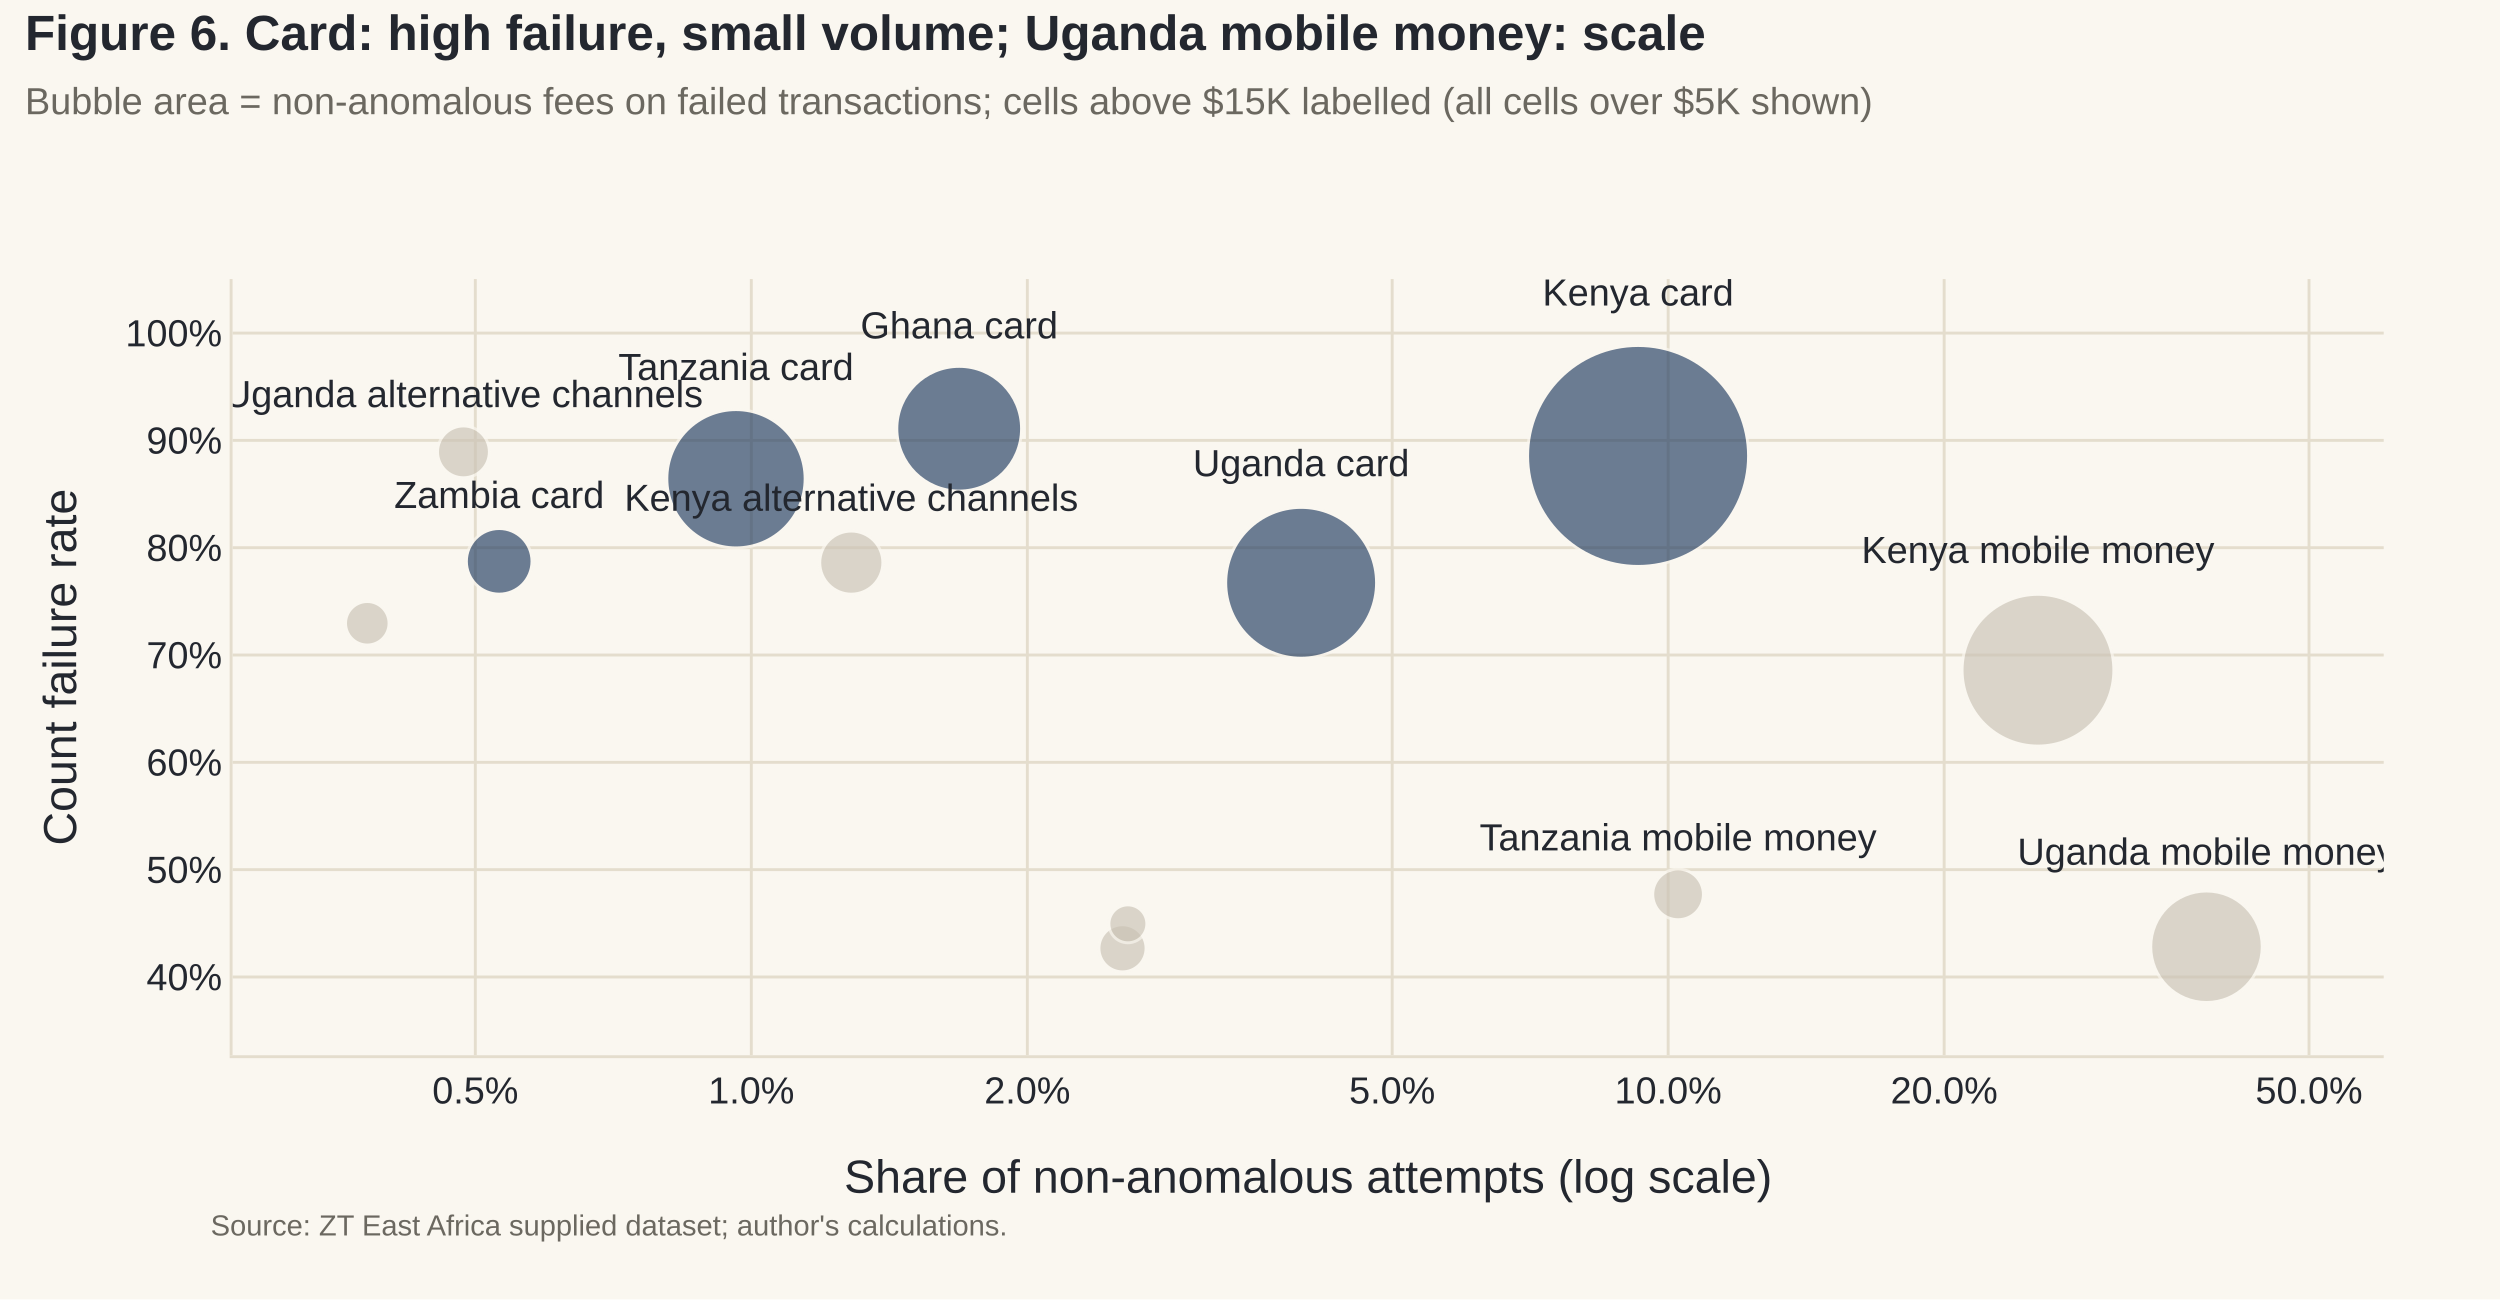
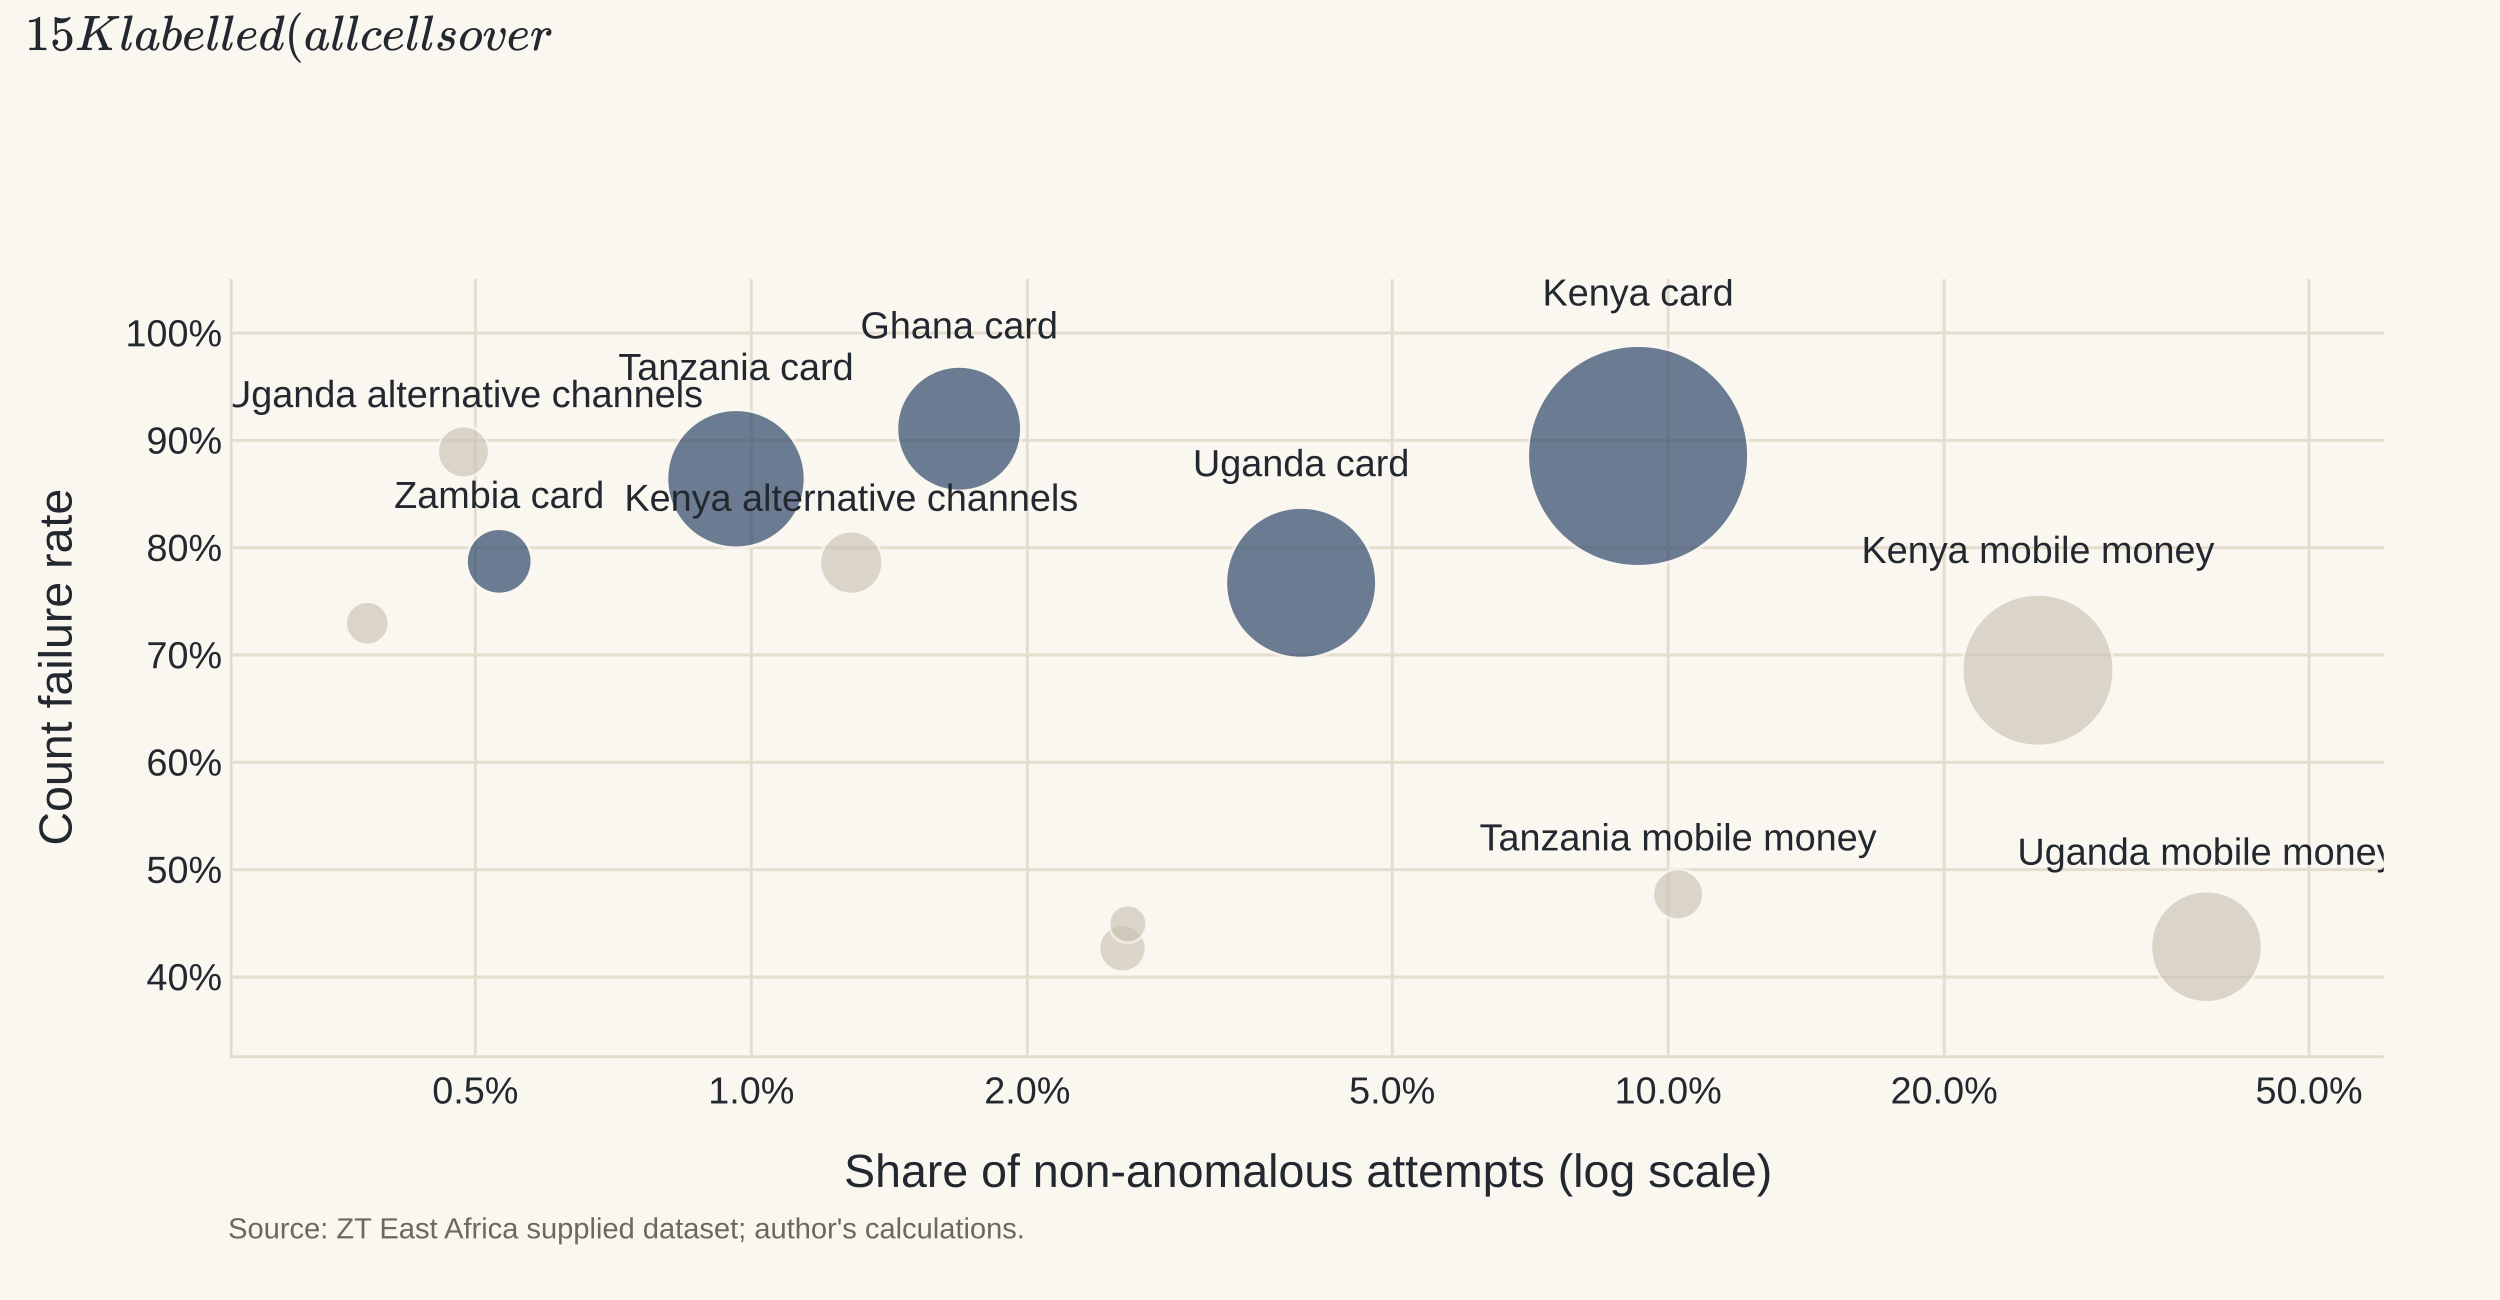
- <svg xmlns="http://www.w3.org/2000/svg" class="main-svg" width="860" height="447" style="" viewBox="0 0 860 447">
+ <svg xmlns="http://www.w3.org/2000/svg" xmlns:xlink="http://www.w3.org/1999/xlink" class="main-svg" width="860" height="447" style="" viewBox="0 0 860 447">
  <rect x="0" y="0" width="860" height="447" style="fill: rgb(250, 247, 240); fill-opacity: 1;" />
-   <defs id="defs-70214e">
+   <defs id="defs-646d6f">
    <g class="clips">
-       <clipPath id="clip70214exyplot" class="plotclip">
+       <clipPath id="clip646d6fxyplot" class="plotclip">
        <rect width="740" height="267" />
      </clipPath>
-       <clipPath class="axesclip" id="clip70214ex">
+       <clipPath class="axesclip" id="clip646d6fx">
        <rect x="80" y="0" width="740" height="447" />
      </clipPath>
-       <clipPath class="axesclip" id="clip70214ey">
+       <clipPath class="axesclip" id="clip646d6fy">
        <rect x="0" y="96" width="860" height="267" />
      </clipPath>
-       <clipPath class="axesclip" id="clip70214exy">
+       <clipPath class="axesclip" id="clip646d6fxy">
        <rect x="80" y="96" width="740" height="267" />
      </clipPath>
    </g>
    <g class="gradients" />
    <g class="patterns" />
  </defs>
  <g class="bglayer" />
  <g class="layer-below">
    <g class="imagelayer" />
    <g class="shapelayer" />
  </g>
  <g class="cartesianlayer">
    <g class="subplot xy">
      <g class="layer-subplot">
        <g class="shapelayer" />
        <g class="imagelayer" />
      </g>
      <g class="minor-gridlayer">
        <g class="x" />
        <g class="y" />
      </g>
      <g class="gridlayer">
        <g class="x">
          <path class="xgrid crisp" transform="translate(163.51,0)" d="M0,96v267" style="stroke: rgb(228, 221, 205); stroke-opacity: 1; stroke-width: 1px;" />
          <path class="xgrid crisp" transform="translate(258.45,0)" d="M0,96v267" style="stroke: rgb(228, 221, 205); stroke-opacity: 1; stroke-width: 1px;" />
          <path class="xgrid crisp" transform="translate(353.4,0)" d="M0,96v267" style="stroke: rgb(228, 221, 205); stroke-opacity: 1; stroke-width: 1px;" />
          <path class="xgrid crisp" transform="translate(478.91,0)" d="M0,96v267" style="stroke: rgb(228, 221, 205); stroke-opacity: 1; stroke-width: 1px;" />
          <path class="xgrid crisp" transform="translate(573.85,0)" d="M0,96v267" style="stroke: rgb(228, 221, 205); stroke-opacity: 1; stroke-width: 1px;" />
          <path class="xgrid crisp" transform="translate(668.79,0)" d="M0,96v267" style="stroke: rgb(228, 221, 205); stroke-opacity: 1; stroke-width: 1px;" />
          <path class="xgrid crisp" transform="translate(794.3,0)" d="M0,96v267" style="stroke: rgb(228, 221, 205); stroke-opacity: 1; stroke-width: 1px;" />
        </g>
        <g class="y">
          <path class="ygrid crisp" transform="translate(0,336.08)" d="M80,0h740" style="stroke: rgb(228, 221, 205); stroke-opacity: 1; stroke-width: 1px;" />
          <path class="ygrid crisp" transform="translate(0,299.16)" d="M80,0h740" style="stroke: rgb(228, 221, 205); stroke-opacity: 1; stroke-width: 1px;" />
          <path class="ygrid crisp" transform="translate(0,262.24)" d="M80,0h740" style="stroke: rgb(228, 221, 205); stroke-opacity: 1; stroke-width: 1px;" />
          <path class="ygrid crisp" transform="translate(0,225.33)" d="M80,0h740" style="stroke: rgb(228, 221, 205); stroke-opacity: 1; stroke-width: 1px;" />
          <path class="ygrid crisp" transform="translate(0,188.41)" d="M80,0h740" style="stroke: rgb(228, 221, 205); stroke-opacity: 1; stroke-width: 1px;" />
          <path class="ygrid crisp" transform="translate(0,151.49)" d="M80,0h740" style="stroke: rgb(228, 221, 205); stroke-opacity: 1; stroke-width: 1px;" />
          <path class="ygrid crisp" transform="translate(0,114.58)" d="M80,0h740" style="stroke: rgb(228, 221, 205); stroke-opacity: 1; stroke-width: 1px;" />
        </g>
      </g>
      <g class="zerolinelayer" />
      <g class="layer-between">
        <g class="shapelayer" />
        <g class="imagelayer" />
      </g>
      <path class="xlines-below" />
      <path class="ylines-below" />
      <g class="overlines-below" />
      <g class="xaxislayer-below" />
      <g class="yaxislayer-below" />
      <g class="overaxes-below" />
      <g class="overplot">
-         <g class="xy" transform="translate(80,96)" clip-path="url(#clip70214exyplot)">
+         <g class="xy" transform="translate(80,96)" clip-path="url(#clip646d6fxyplot)">
          <g class="scatterlayer mlayer">
-             <g class="trace scatter trace4a7d0d" style="stroke-miterlimit: 2; opacity: 1;">
+             <g class="trace scatter tracec21d95" style="stroke-miterlimit: 2; opacity: 1;">
              <g class="fills" />
              <g class="errorbars" />
              <g class="lines" />
              <g class="points">
                <path class="point plotly-customdata" transform="translate(483.5,60.85)" d="M38,0A38,38 0 1,1 0,-38A38,38 0 0,1 38,0Z" style="opacity: 0.65; stroke-width: 1px; fill: rgb(31, 58, 95); fill-opacity: 1; stroke: rgb(250, 247, 240); stroke-opacity: 1;" />
                <path class="point plotly-customdata" transform="translate(621.06,134.55)" d="M26.1,0A26.1,26.1 0 1,1 0,-26.1A26.1,26.1 0 0,1 26.1,0Z" style="opacity: 0.65; stroke-width: 1px; fill: rgb(201, 194, 179); fill-opacity: 1; stroke: rgb(250, 247, 240); stroke-opacity: 1;" />
                <path class="point plotly-customdata" transform="translate(367.59,104.48)" d="M25.94,0A25.94,25.94 0 1,1 0,-25.94A25.94,25.94 0 0,1 25.94,0Z" style="opacity: 0.65; stroke-width: 1px; fill: rgb(31, 58, 95); fill-opacity: 1; stroke: rgb(250, 247, 240); stroke-opacity: 1;" />
                <path class="point plotly-customdata" transform="translate(173.18,68.69)" d="M23.78,0A23.78,23.78 0 1,1 0,-23.78A23.78,23.78 0 0,1 23.78,0Z" style="opacity: 0.65; stroke-width: 1px; fill: rgb(31, 58, 95); fill-opacity: 1; stroke: rgb(250, 247, 240); stroke-opacity: 1;" />
                <path class="point plotly-customdata" transform="translate(249.96,51.48)" d="M21.45,0A21.45,21.45 0 1,1 0,-21.45A21.45,21.45 0 0,1 21.45,0Z" style="opacity: 0.65; stroke-width: 1px; fill: rgb(31, 58, 95); fill-opacity: 1; stroke: rgb(250, 247, 240); stroke-opacity: 1;" />
                <path class="point plotly-customdata" transform="translate(679.03,229.68)" d="M19.17,0A19.17,19.17 0 1,1 0,-19.17A19.17,19.17 0 0,1 19.17,0Z" style="opacity: 0.65; stroke-width: 1px; fill: rgb(201, 194, 179); fill-opacity: 1; stroke: rgb(250, 247, 240); stroke-opacity: 1;" />
                <path class="point plotly-customdata" transform="translate(91.72,97.1)" d="M11.28,0A11.28,11.28 0 1,1 0,-11.28A11.28,11.28 0 0,1 11.28,0Z" style="opacity: 0.65; stroke-width: 1px; fill: rgb(31, 58, 95); fill-opacity: 1; stroke: rgb(250, 247, 240); stroke-opacity: 1;" />
                <path class="point plotly-customdata" transform="translate(212.85,97.54)" d="M10.85,0A10.85,10.85 0 1,1 0,-10.85A10.85,10.85 0 0,1 10.85,0Z" style="opacity: 0.65; stroke-width: 1px; fill: rgb(201, 194, 179); fill-opacity: 1; stroke: rgb(250, 247, 240); stroke-opacity: 1;" />
                <path class="point plotly-customdata" transform="translate(79.43,59.44)" d="M8.91,0A8.91,8.91 0 1,1 0,-8.91A8.91,8.91 0 0,1 8.91,0Z" style="opacity: 0.65; stroke-width: 1px; fill: rgb(201, 194, 179); fill-opacity: 1; stroke: rgb(250, 247, 240); stroke-opacity: 1;" />
                <path class="point plotly-customdata" transform="translate(497.26,211.67)" d="M8.71,0A8.71,8.71 0 1,1 0,-8.71A8.71,8.71 0 0,1 8.71,0Z" style="opacity: 0.65; stroke-width: 1px; fill: rgb(201, 194, 179); fill-opacity: 1; stroke: rgb(250, 247, 240); stroke-opacity: 1;" />
                <path class="point plotly-customdata" transform="translate(306.14,230.22)" d="M8.1,0A8.1,8.1 0 1,1 0,-8.1A8.1,8.1 0 0,1 8.1,0Z" style="opacity: 0.65; stroke-width: 1px; fill: rgb(201, 194, 179); fill-opacity: 1; stroke: rgb(250, 247, 240); stroke-opacity: 1;" />
                <path class="point plotly-customdata" transform="translate(46.35,118.41)" d="M7.48,0A7.48,7.48 0 1,1 0,-7.48A7.48,7.48 0 0,1 7.48,0Z" style="opacity: 0.65; stroke-width: 1px; fill: rgb(201, 194, 179); fill-opacity: 1; stroke: rgb(250, 247, 240); stroke-opacity: 1;" />
                <path class="point plotly-customdata" transform="translate(307.99,221.8)" d="M6.52,0A6.52,6.52 0 1,1 0,-6.52A6.52,6.52 0 0,1 6.52,0Z" style="opacity: 0.65; stroke-width: 1px; fill: rgb(201, 194, 179); fill-opacity: 1; stroke: rgb(250, 247, 240); stroke-opacity: 1;" />
              </g>
              <g class="text">
                <g class="textpoint" transform="translate(0,-51.75)">
                  <text x="483.5" y="60.85" text-anchor="middle" style="font-family: &quot;Source Sans 3&quot;, &quot;Source Sans Pro&quot;, &quot;Segoe UI&quot;, Arial, sans-serif; font-size: 13px; fill: rgb(35, 39, 47); fill-opacity: 1; white-space: pre;">Kenya card</text>
                </g>
                <g class="textpoint" transform="translate(0,-36.88067)">
                  <text x="621.06" y="134.55" text-anchor="middle" style="font-family: &quot;Source Sans 3&quot;, &quot;Source Sans Pro&quot;, &quot;Segoe UI&quot;, Arial, sans-serif; font-size: 13px; fill: rgb(35, 39, 47); fill-opacity: 1; white-space: pre;">Kenya mobile money</text>
                </g>
                <g class="textpoint" transform="translate(0,-36.67209)">
                  <text x="367.59" y="104.48" text-anchor="middle" style="font-family: &quot;Source Sans 3&quot;, &quot;Source Sans Pro&quot;, &quot;Segoe UI&quot;, Arial, sans-serif; font-size: 13px; fill: rgb(35, 39, 47); fill-opacity: 1; white-space: pre;">Uganda card</text>
                </g>
                <g class="textpoint" transform="translate(0,-33.97249)">
                  <text x="173.18" y="68.69" text-anchor="middle" style="font-family: &quot;Source Sans 3&quot;, &quot;Source Sans Pro&quot;, &quot;Segoe UI&quot;, Arial, sans-serif; font-size: 13px; fill: rgb(35, 39, 47); fill-opacity: 1; white-space: pre;">Tanzania card</text>
                </g>
                <g class="textpoint" transform="translate(0,-31.06324)">
                  <text x="249.96" y="51.48" text-anchor="middle" style="font-family: &quot;Source Sans 3&quot;, &quot;Source Sans Pro&quot;, &quot;Segoe UI&quot;, Arial, sans-serif; font-size: 13px; fill: rgb(35, 39, 47); fill-opacity: 1; white-space: pre;">Ghana card</text>
                </g>
                <g class="textpoint" transform="translate(0,-28.21659)">
                  <text x="679.03" y="229.68" text-anchor="middle" style="font-family: &quot;Source Sans 3&quot;, &quot;Source Sans Pro&quot;, &quot;Segoe UI&quot;, Arial, sans-serif; font-size: 13px; fill: rgb(35, 39, 47); fill-opacity: 1; white-space: pre;">Uganda mobile money</text>
                </g>
                <g class="textpoint" transform="translate(0,-18.3557)">
                  <text x="91.72" y="97.1" text-anchor="middle" style="font-family: &quot;Source Sans 3&quot;, &quot;Source Sans Pro&quot;, &quot;Segoe UI&quot;, Arial, sans-serif; font-size: 13px; fill: rgb(35, 39, 47); fill-opacity: 1; white-space: pre;">Zambia card</text>
                </g>
                <g class="textpoint" transform="translate(0,-17.81616)">
                  <text x="212.85" y="97.54" text-anchor="middle" style="font-family: &quot;Source Sans 3&quot;, &quot;Source Sans Pro&quot;, &quot;Segoe UI&quot;, Arial, sans-serif; font-size: 13px; fill: rgb(35, 39, 47); fill-opacity: 1; white-space: pre;">Kenya alternative channels</text>
                </g>
                <g class="textpoint" transform="translate(0,-15.39018)">
                  <text x="79.43" y="59.44" text-anchor="middle" style="font-family: &quot;Source Sans 3&quot;, &quot;Source Sans Pro&quot;, &quot;Segoe UI&quot;, Arial, sans-serif; font-size: 13px; fill: rgb(35, 39, 47); fill-opacity: 1; white-space: pre;">Uganda alternative channels</text>
                </g>
                <g class="textpoint" transform="translate(0,-15.13408)">
                  <text x="497.26" y="211.67" text-anchor="middle" style="font-family: &quot;Source Sans 3&quot;, &quot;Source Sans Pro&quot;, &quot;Segoe UI&quot;, Arial, sans-serif; font-size: 13px; fill: rgb(35, 39, 47); fill-opacity: 1; white-space: pre;">Tanzania mobile money</text>
                </g>
                <g class="textpoint" />
                <g class="textpoint" />
                <g class="textpoint" />
              </g>
            </g>
          </g>
        </g>
      </g>
      <g class="zerolinelayer-above" />
      <path class="xlines-above crisp" d="M79,363.5H820" style="fill: none; stroke-width: 1px; stroke: rgb(228, 221, 205); stroke-opacity: 1;" />
      <path class="ylines-above crisp" d="M79.5,96V363" style="fill: none; stroke-width: 1px; stroke: rgb(228, 221, 205); stroke-opacity: 1;" />
      <g class="overlines-above" />
      <g class="xaxislayer-above">
        <g class="xtick">
          <text text-anchor="middle" x="0" y="379.6" transform="translate(163.51,0)" style="font-family: &quot;Source Sans 3&quot;, &quot;Source Sans Pro&quot;, &quot;Segoe UI&quot;, Arial, sans-serif; font-size: 13px; fill: rgb(35, 39, 47); fill-opacity: 1; white-space: pre;">0.5%</text>
        </g>
        <g class="xtick">
          <text text-anchor="middle" x="0" y="379.6" style="font-family: &quot;Source Sans 3&quot;, &quot;Source Sans Pro&quot;, &quot;Segoe UI&quot;, Arial, sans-serif; font-size: 13px; fill: rgb(35, 39, 47); fill-opacity: 1; white-space: pre;" transform="translate(258.45,0)">1.0%</text>
        </g>
        <g class="xtick">
          <text text-anchor="middle" x="0" y="379.6" style="font-family: &quot;Source Sans 3&quot;, &quot;Source Sans Pro&quot;, &quot;Segoe UI&quot;, Arial, sans-serif; font-size: 13px; fill: rgb(35, 39, 47); fill-opacity: 1; white-space: pre;" transform="translate(353.4,0)">2.0%</text>
        </g>
        <g class="xtick">
          <text text-anchor="middle" x="0" y="379.6" style="font-family: &quot;Source Sans 3&quot;, &quot;Source Sans Pro&quot;, &quot;Segoe UI&quot;, Arial, sans-serif; font-size: 13px; fill: rgb(35, 39, 47); fill-opacity: 1; white-space: pre;" transform="translate(478.91,0)">5.0%</text>
        </g>
        <g class="xtick">
          <text text-anchor="middle" x="0" y="379.6" style="font-family: &quot;Source Sans 3&quot;, &quot;Source Sans Pro&quot;, &quot;Segoe UI&quot;, Arial, sans-serif; font-size: 13px; fill: rgb(35, 39, 47); fill-opacity: 1; white-space: pre;" transform="translate(573.85,0)">10.0%</text>
        </g>
        <g class="xtick">
          <text text-anchor="middle" x="0" y="379.6" style="font-family: &quot;Source Sans 3&quot;, &quot;Source Sans Pro&quot;, &quot;Segoe UI&quot;, Arial, sans-serif; font-size: 13px; fill: rgb(35, 39, 47); fill-opacity: 1; white-space: pre;" transform="translate(668.79,0)">20.0%</text>
        </g>
        <g class="xtick">
          <text text-anchor="middle" x="0" y="379.6" style="font-family: &quot;Source Sans 3&quot;, &quot;Source Sans Pro&quot;, &quot;Segoe UI&quot;, Arial, sans-serif; font-size: 13px; fill: rgb(35, 39, 47); fill-opacity: 1; white-space: pre;" transform="translate(794.3,0)">50.0%</text>
        </g>
      </g>
      <g class="yaxislayer-above">
        <g class="ytick">
          <text text-anchor="end" x="76.4" y="4.55" transform="translate(0,336.08)" style="font-family: &quot;Source Sans 3&quot;, &quot;Source Sans Pro&quot;, &quot;Segoe UI&quot;, Arial, sans-serif; font-size: 13px; fill: rgb(35, 39, 47); fill-opacity: 1; white-space: pre;">40%</text>
        </g>
        <g class="ytick">
          <text text-anchor="end" x="76.4" y="4.55" style="font-family: &quot;Source Sans 3&quot;, &quot;Source Sans Pro&quot;, &quot;Segoe UI&quot;, Arial, sans-serif; font-size: 13px; fill: rgb(35, 39, 47); fill-opacity: 1; white-space: pre;" transform="translate(0,299.16)">50%</text>
        </g>
        <g class="ytick">
          <text text-anchor="end" x="76.4" y="4.55" style="font-family: &quot;Source Sans 3&quot;, &quot;Source Sans Pro&quot;, &quot;Segoe UI&quot;, Arial, sans-serif; font-size: 13px; fill: rgb(35, 39, 47); fill-opacity: 1; white-space: pre;" transform="translate(0,262.24)">60%</text>
        </g>
        <g class="ytick">
          <text text-anchor="end" x="76.4" y="4.55" style="font-family: &quot;Source Sans 3&quot;, &quot;Source Sans Pro&quot;, &quot;Segoe UI&quot;, Arial, sans-serif; font-size: 13px; fill: rgb(35, 39, 47); fill-opacity: 1; white-space: pre;" transform="translate(0,225.33)">70%</text>
        </g>
        <g class="ytick">
          <text text-anchor="end" x="76.4" y="4.55" style="font-family: &quot;Source Sans 3&quot;, &quot;Source Sans Pro&quot;, &quot;Segoe UI&quot;, Arial, sans-serif; font-size: 13px; fill: rgb(35, 39, 47); fill-opacity: 1; white-space: pre;" transform="translate(0,188.41)">80%</text>
        </g>
        <g class="ytick">
          <text text-anchor="end" x="76.4" y="4.55" style="font-family: &quot;Source Sans 3&quot;, &quot;Source Sans Pro&quot;, &quot;Segoe UI&quot;, Arial, sans-serif; font-size: 13px; fill: rgb(35, 39, 47); fill-opacity: 1; white-space: pre;" transform="translate(0,151.49)">90%</text>
        </g>
        <g class="ytick">
          <text text-anchor="end" x="76.4" y="4.55" style="font-family: &quot;Source Sans 3&quot;, &quot;Source Sans Pro&quot;, &quot;Segoe UI&quot;, Arial, sans-serif; font-size: 13px; fill: rgb(35, 39, 47); fill-opacity: 1; white-space: pre;" transform="translate(0,114.58)">100%</text>
        </g>
      </g>
      <g class="overaxes-above" />
    </g>
  </g>
  <g class="polarlayer" />
  <g class="smithlayer" />
  <g class="ternarylayer" />
  <g class="geolayer" />
  <g class="funnelarealayer" />
  <g class="pielayer" />
  <g class="iciclelayer" />
  <g class="treemaplayer" />
  <g class="sunburstlayer" />
  <g class="glimages" />
-   <defs id="topdefs-70214e">
+   <defs id="topdefs-646d6f">
    <g class="clips" />
  </defs>
  <g class="layer-above">
    <g class="imagelayer" />
    <g class="shapelayer" />
  </g>
  <g class="infolayer">
    <g class="g-gtitle">
-       <text class="gtitle" x="8.6" y="17.192" text-anchor="start" dy="0.7em" style="opacity: 1; font-family: &quot;Source Sans 3&quot;, &quot;Source Sans Pro&quot;, &quot;Segoe UI&quot;, Arial, sans-serif; font-size: 17px; fill: rgb(35, 39, 47); fill-opacity: 1; white-space: pre;">
-         <tspan class="line" dy="0em" x="8.6" y="17.192">
-           <tspan style="font-weight:bold">Figure 6. Card: high failure, small volume; Uganda mobile money: scale</tspan>
-         </tspan>
-         <tspan class="line" dy="1.3em" x="8.6" y="17.192">
-           <tspan style="font-size:13px; fill:#6B6860">Bubble area = non-anomalous fees on failed transactions; cells above $15K labelled (all cells over $5K shown)</tspan>
-         </tspan>
-       </text>
+       <g class="gtitle-math-group" pointer-events="none" data-unformatted="&lt;b&gt;Figure 6. Card: high failure, small volume; Uganda mobile money: scale&lt;/b&gt;&lt;br&gt;&lt;span style='font-size:13px;color:#6B6860'&gt;Bubble area = non-anomalous fees on failed transactions; cells above $15K labelled (all cells over $5K shown)&lt;/span&gt;" data-math="Y">
+         <svg width="23.887ex" height="17.188" role="img" focusable="false" viewBox="0 -750 10558 1000" aria-hidden="true" style="vertical-align: -0.566ex; overflow: visible; pointer-events: none; font-size: 17px;" class="gtitle-math" preserveAspectRatio="xMinYMin meet" x="8.6" y="4.349">
+           <defs>
+             <path id="MJX-1-TEX-N-31" d="M213 578L200 573Q186 568 160 563T102 556H83V602H102Q149 604 189 617T245 641T273 663Q275 666 285 666Q294 666 302 660V361L303 61Q310 54 315 52T339 48T401 46H427V0H416Q395 3 257 3Q121 3 100 0H88V46H114Q136 46 152 46T177 47T193 50T201 52T207 57T213 61V578Z" />
+             <path id="MJX-1-TEX-N-35" d="M164 157Q164 133 148 117T109 101H102Q148 22 224 22Q294 22 326 82Q345 115 345 210Q345 313 318 349Q292 382 260 382H254Q176 382 136 314Q132 307 129 306T114 304Q97 304 95 310Q93 314 93 485V614Q93 664 98 664Q100 666 102 666Q103 666 123 658T178 642T253 634Q324 634 389 662Q397 666 402 666Q410 666 410 648V635Q328 538 205 538Q174 538 149 544L139 546V374Q158 388 169 396T205 412T256 420Q337 420 393 355T449 201Q449 109 385 44T229 -22Q148 -22 99 32T50 154Q50 178 61 192T84 210T107 214Q132 214 148 197T164 157Z" />
+             <path id="MJX-1-TEX-I-1D43E" d="M285 628Q285 635 228 637Q205 637 198 638T191 647Q191 649 193 661Q199 681 203 682Q205 683 214 683H219Q260 681 355 681Q389 681 418 681T463 682T483 682Q500 682 500 674Q500 669 497 660Q496 658 496 654T495 648T493 644T490 641T486 639T479 638T470 637T456 637Q416 636 405 634T387 623L306 305Q307 305 490 449T678 597Q692 611 692 620Q692 635 667 637Q651 637 651 648Q651 650 654 662T659 677Q662 682 676 682Q680 682 711 681T791 680Q814 680 839 681T869 682Q889 682 889 672Q889 650 881 642Q878 637 862 637Q787 632 726 586Q710 576 656 534T556 455L509 418L518 396Q527 374 546 329T581 244Q656 67 661 61Q663 59 666 57Q680 47 717 46H738Q744 38 744 37T741 19Q737 6 731 0H720Q680 3 625 3Q503 3 488 0H478Q472 6 472 9T474 27Q478 40 480 43T491 46H494Q544 46 544 71Q544 75 517 141T485 216L427 354L359 301L291 248L268 155Q245 63 245 58Q245 51 253 49T303 46H334Q340 37 340 35Q340 19 333 5Q328 0 317 0Q314 0 280 1T180 2Q118 2 85 2T49 1Q31 1 31 11Q31 13 34 25Q38 41 42 43T65 46Q92 46 125 49Q139 52 144 61Q147 65 216 339T285 628Z" />
+             <path id="MJX-1-TEX-I-1D459" d="M117 59Q117 26 142 26Q179 26 205 131Q211 151 215 152Q217 153 225 153H229Q238 153 241 153T246 151T248 144Q247 138 245 128T234 90T214 43T183 6T137 -11Q101 -11 70 11T38 85Q38 97 39 102L104 360Q167 615 167 623Q167 626 166 628T162 632T157 634T149 635T141 636T132 637T122 637Q112 637 109 637T101 638T95 641T94 647Q94 649 96 661Q101 680 107 682T179 688Q194 689 213 690T243 693T254 694Q266 694 266 686Q266 675 193 386T118 83Q118 81 118 75T117 65V59Z" />
+             <path id="MJX-1-TEX-I-1D44E" d="M33 157Q33 258 109 349T280 441Q331 441 370 392Q386 422 416 422Q429 422 439 414T449 394Q449 381 412 234T374 68Q374 43 381 35T402 26Q411 27 422 35Q443 55 463 131Q469 151 473 152Q475 153 483 153H487Q506 153 506 144Q506 138 501 117T481 63T449 13Q436 0 417 -8Q409 -10 393 -10Q359 -10 336 5T306 36L300 51Q299 52 296 50Q294 48 292 46Q233 -10 172 -10Q117 -10 75 30T33 157ZM351 328Q351 334 346 350T323 385T277 405Q242 405 210 374T160 293Q131 214 119 129Q119 126 119 118T118 106Q118 61 136 44T179 26Q217 26 254 59T298 110Q300 114 325 217T351 328Z" />
+             <path id="MJX-1-TEX-I-1D44F" d="M73 647Q73 657 77 670T89 683Q90 683 161 688T234 694Q246 694 246 685T212 542Q204 508 195 472T180 418L176 399Q176 396 182 402Q231 442 283 442Q345 442 383 396T422 280Q422 169 343 79T173 -11Q123 -11 82 27T40 150V159Q40 180 48 217T97 414Q147 611 147 623T109 637Q104 637 101 637H96Q86 637 83 637T76 640T73 647ZM336 325V331Q336 405 275 405Q258 405 240 397T207 376T181 352T163 330L157 322L136 236Q114 150 114 114Q114 66 138 42Q154 26 178 26Q211 26 245 58Q270 81 285 114T318 219Q336 291 336 325Z" />
+             <path id="MJX-1-TEX-I-1D452" d="M39 168Q39 225 58 272T107 350T174 402T244 433T307 442H310Q355 442 388 420T421 355Q421 265 310 237Q261 224 176 223Q139 223 138 221Q138 219 132 186T125 128Q125 81 146 54T209 26T302 45T394 111Q403 121 406 121Q410 121 419 112T429 98T420 82T390 55T344 24T281 -1T205 -11Q126 -11 83 42T39 168ZM373 353Q367 405 305 405Q272 405 244 391T199 357T170 316T154 280T149 261Q149 260 169 260Q282 260 327 284T373 353Z" />
+             <path id="MJX-1-TEX-I-1D451" d="M366 683Q367 683 438 688T511 694Q523 694 523 686Q523 679 450 384T375 83T374 68Q374 26 402 26Q411 27 422 35Q443 55 463 131Q469 151 473 152Q475 153 483 153H487H491Q506 153 506 145Q506 140 503 129Q490 79 473 48T445 8T417 -8Q409 -10 393 -10Q359 -10 336 5T306 36L300 51Q299 52 296 50Q294 48 292 46Q233 -10 172 -10Q117 -10 75 30T33 157Q33 205 53 255T101 341Q148 398 195 420T280 442Q336 442 364 400Q369 394 369 396Q370 400 396 505T424 616Q424 629 417 632T378 637H357Q351 643 351 645T353 664Q358 683 366 683ZM352 326Q329 405 277 405Q242 405 210 374T160 293Q131 214 119 129Q119 126 119 118T118 106Q118 61 136 44T179 26Q233 26 290 98L298 109L352 326Z" />
+             <path id="MJX-1-TEX-N-28" d="M94 250Q94 319 104 381T127 488T164 576T202 643T244 695T277 729T302 750H315H319Q333 750 333 741Q333 738 316 720T275 667T226 581T184 443T167 250T184 58T225 -81T274 -167T316 -220T333 -241Q333 -250 318 -250H315H302L274 -226Q180 -141 137 -14T94 250Z" />
+             <path id="MJX-1-TEX-I-1D450" d="M34 159Q34 268 120 355T306 442Q362 442 394 418T427 355Q427 326 408 306T360 285Q341 285 330 295T319 325T330 359T352 380T366 386H367Q367 388 361 392T340 400T306 404Q276 404 249 390Q228 381 206 359Q162 315 142 235T121 119Q121 73 147 50Q169 26 205 26H209Q321 26 394 111Q403 121 406 121Q410 121 419 112T429 98T420 83T391 55T346 25T282 0T202 -11Q127 -11 81 37T34 159Z" />
+             <path id="MJX-1-TEX-I-1D460" d="M131 289Q131 321 147 354T203 415T300 442Q362 442 390 415T419 355Q419 323 402 308T364 292Q351 292 340 300T328 326Q328 342 337 354T354 372T367 378Q368 378 368 379Q368 382 361 388T336 399T297 405Q249 405 227 379T204 326Q204 301 223 291T278 274T330 259Q396 230 396 163Q396 135 385 107T352 51T289 7T195 -10Q118 -10 86 19T53 87Q53 126 74 143T118 160Q133 160 146 151T160 120Q160 94 142 76T111 58Q109 57 108 57T107 55Q108 52 115 47T146 34T201 27Q237 27 263 38T301 66T318 97T323 122Q323 150 302 164T254 181T195 196T148 231Q131 256 131 289Z" />
+             <path id="MJX-1-TEX-I-1D45C" d="M201 -11Q126 -11 80 38T34 156Q34 221 64 279T146 380Q222 441 301 441Q333 441 341 440Q354 437 367 433T402 417T438 387T464 338T476 268Q476 161 390 75T201 -11ZM121 120Q121 70 147 48T206 26Q250 26 289 58T351 142Q360 163 374 216T388 308Q388 352 370 375Q346 405 306 405Q243 405 195 347Q158 303 140 230T121 120Z" />
+             <path id="MJX-1-TEX-I-1D463" d="M173 380Q173 405 154 405Q130 405 104 376T61 287Q60 286 59 284T58 281T56 279T53 278T49 278T41 278H27Q21 284 21 287Q21 294 29 316T53 368T97 419T160 441Q202 441 225 417T249 361Q249 344 246 335Q246 329 231 291T200 202T182 113Q182 86 187 69Q200 26 250 26Q287 26 319 60T369 139T398 222T409 277Q409 300 401 317T383 343T365 361T357 383Q357 405 376 424T417 443Q436 443 451 425T467 367Q467 340 455 284T418 159T347 40T241 -11Q177 -11 139 22Q102 54 102 117Q102 148 110 181T151 298Q173 362 173 380Z" />
+             <path id="MJX-1-TEX-I-1D45F" d="M21 287Q22 290 23 295T28 317T38 348T53 381T73 411T99 433T132 442Q161 442 183 430T214 408T225 388Q227 382 228 382T236 389Q284 441 347 441H350Q398 441 422 400Q430 381 430 363Q430 333 417 315T391 292T366 288Q346 288 334 299T322 328Q322 376 378 392Q356 405 342 405Q286 405 239 331Q229 315 224 298T190 165Q156 25 151 16Q138 -11 108 -11Q95 -11 87 -5T76 7T74 17Q74 30 114 189T154 366Q154 405 128 405Q107 405 92 377T68 316T57 280Q55 278 41 278H27Q21 284 21 287Z" />
+           </defs>
+           <defs>
+             <path id="MJX-1-TEX-N-31" d="M213 578L200 573Q186 568 160 563T102 556H83V602H102Q149 604 189 617T245 641T273 663Q275 666 285 666Q294 666 302 660V361L303 61Q310 54 315 52T339 48T401 46H427V0H416Q395 3 257 3Q121 3 100 0H88V46H114Q136 46 152 46T177 47T193 50T201 52T207 57T213 61V578Z" />
+             <path id="MJX-1-TEX-N-35" d="M164 157Q164 133 148 117T109 101H102Q148 22 224 22Q294 22 326 82Q345 115 345 210Q345 313 318 349Q292 382 260 382H254Q176 382 136 314Q132 307 129 306T114 304Q97 304 95 310Q93 314 93 485V614Q93 664 98 664Q100 666 102 666Q103 666 123 658T178 642T253 634Q324 634 389 662Q397 666 402 666Q410 666 410 648V635Q328 538 205 538Q174 538 149 544L139 546V374Q158 388 169 396T205 412T256 420Q337 420 393 355T449 201Q449 109 385 44T229 -22Q148 -22 99 32T50 154Q50 178 61 192T84 210T107 214Q132 214 148 197T164 157Z" />
+             <path id="MJX-1-TEX-I-1D43E" d="M285 628Q285 635 228 637Q205 637 198 638T191 647Q191 649 193 661Q199 681 203 682Q205 683 214 683H219Q260 681 355 681Q389 681 418 681T463 682T483 682Q500 682 500 674Q500 669 497 660Q496 658 496 654T495 648T493 644T490 641T486 639T479 638T470 637T456 637Q416 636 405 634T387 623L306 305Q307 305 490 449T678 597Q692 611 692 620Q692 635 667 637Q651 637 651 648Q651 650 654 662T659 677Q662 682 676 682Q680 682 711 681T791 680Q814 680 839 681T869 682Q889 682 889 672Q889 650 881 642Q878 637 862 637Q787 632 726 586Q710 576 656 534T556 455L509 418L518 396Q527 374 546 329T581 244Q656 67 661 61Q663 59 666 57Q680 47 717 46H738Q744 38 744 37T741 19Q737 6 731 0H720Q680 3 625 3Q503 3 488 0H478Q472 6 472 9T474 27Q478 40 480 43T491 46H494Q544 46 544 71Q544 75 517 141T485 216L427 354L359 301L291 248L268 155Q245 63 245 58Q245 51 253 49T303 46H334Q340 37 340 35Q340 19 333 5Q328 0 317 0Q314 0 280 1T180 2Q118 2 85 2T49 1Q31 1 31 11Q31 13 34 25Q38 41 42 43T65 46Q92 46 125 49Q139 52 144 61Q147 65 216 339T285 628Z" />
+             <path id="MJX-1-TEX-I-1D459" d="M117 59Q117 26 142 26Q179 26 205 131Q211 151 215 152Q217 153 225 153H229Q238 153 241 153T246 151T248 144Q247 138 245 128T234 90T214 43T183 6T137 -11Q101 -11 70 11T38 85Q38 97 39 102L104 360Q167 615 167 623Q167 626 166 628T162 632T157 634T149 635T141 636T132 637T122 637Q112 637 109 637T101 638T95 641T94 647Q94 649 96 661Q101 680 107 682T179 688Q194 689 213 690T243 693T254 694Q266 694 266 686Q266 675 193 386T118 83Q118 81 118 75T117 65V59Z" />
+             <path id="MJX-1-TEX-I-1D44E" d="M33 157Q33 258 109 349T280 441Q331 441 370 392Q386 422 416 422Q429 422 439 414T449 394Q449 381 412 234T374 68Q374 43 381 35T402 26Q411 27 422 35Q443 55 463 131Q469 151 473 152Q475 153 483 153H487Q506 153 506 144Q506 138 501 117T481 63T449 13Q436 0 417 -8Q409 -10 393 -10Q359 -10 336 5T306 36L300 51Q299 52 296 50Q294 48 292 46Q233 -10 172 -10Q117 -10 75 30T33 157ZM351 328Q351 334 346 350T323 385T277 405Q242 405 210 374T160 293Q131 214 119 129Q119 126 119 118T118 106Q118 61 136 44T179 26Q217 26 254 59T298 110Q300 114 325 217T351 328Z" />
+             <path id="MJX-1-TEX-I-1D44F" d="M73 647Q73 657 77 670T89 683Q90 683 161 688T234 694Q246 694 246 685T212 542Q204 508 195 472T180 418L176 399Q176 396 182 402Q231 442 283 442Q345 442 383 396T422 280Q422 169 343 79T173 -11Q123 -11 82 27T40 150V159Q40 180 48 217T97 414Q147 611 147 623T109 637Q104 637 101 637H96Q86 637 83 637T76 640T73 647ZM336 325V331Q336 405 275 405Q258 405 240 397T207 376T181 352T163 330L157 322L136 236Q114 150 114 114Q114 66 138 42Q154 26 178 26Q211 26 245 58Q270 81 285 114T318 219Q336 291 336 325Z" />
+             <path id="MJX-1-TEX-I-1D452" d="M39 168Q39 225 58 272T107 350T174 402T244 433T307 442H310Q355 442 388 420T421 355Q421 265 310 237Q261 224 176 223Q139 223 138 221Q138 219 132 186T125 128Q125 81 146 54T209 26T302 45T394 111Q403 121 406 121Q410 121 419 112T429 98T420 82T390 55T344 24T281 -1T205 -11Q126 -11 83 42T39 168ZM373 353Q367 405 305 405Q272 405 244 391T199 357T170 316T154 280T149 261Q149 260 169 260Q282 260 327 284T373 353Z" />
+             <path id="MJX-1-TEX-I-1D451" d="M366 683Q367 683 438 688T511 694Q523 694 523 686Q523 679 450 384T375 83T374 68Q374 26 402 26Q411 27 422 35Q443 55 463 131Q469 151 473 152Q475 153 483 153H487H491Q506 153 506 145Q506 140 503 129Q490 79 473 48T445 8T417 -8Q409 -10 393 -10Q359 -10 336 5T306 36L300 51Q299 52 296 50Q294 48 292 46Q233 -10 172 -10Q117 -10 75 30T33 157Q33 205 53 255T101 341Q148 398 195 420T280 442Q336 442 364 400Q369 394 369 396Q370 400 396 505T424 616Q424 629 417 632T378 637H357Q351 643 351 645T353 664Q358 683 366 683ZM352 326Q329 405 277 405Q242 405 210 374T160 293Q131 214 119 129Q119 126 119 118T118 106Q118 61 136 44T179 26Q233 26 290 98L298 109L352 326Z" />
+             <path id="MJX-1-TEX-N-28" d="M94 250Q94 319 104 381T127 488T164 576T202 643T244 695T277 729T302 750H315H319Q333 750 333 741Q333 738 316 720T275 667T226 581T184 443T167 250T184 58T225 -81T274 -167T316 -220T333 -241Q333 -250 318 -250H315H302L274 -226Q180 -141 137 -14T94 250Z" />
+             <path id="MJX-1-TEX-I-1D450" d="M34 159Q34 268 120 355T306 442Q362 442 394 418T427 355Q427 326 408 306T360 285Q341 285 330 295T319 325T330 359T352 380T366 386H367Q367 388 361 392T340 400T306 404Q276 404 249 390Q228 381 206 359Q162 315 142 235T121 119Q121 73 147 50Q169 26 205 26H209Q321 26 394 111Q403 121 406 121Q410 121 419 112T429 98T420 83T391 55T346 25T282 0T202 -11Q127 -11 81 37T34 159Z" />
+             <path id="MJX-1-TEX-I-1D460" d="M131 289Q131 321 147 354T203 415T300 442Q362 442 390 415T419 355Q419 323 402 308T364 292Q351 292 340 300T328 326Q328 342 337 354T354 372T367 378Q368 378 368 379Q368 382 361 388T336 399T297 405Q249 405 227 379T204 326Q204 301 223 291T278 274T330 259Q396 230 396 163Q396 135 385 107T352 51T289 7T195 -10Q118 -10 86 19T53 87Q53 126 74 143T118 160Q133 160 146 151T160 120Q160 94 142 76T111 58Q109 57 108 57T107 55Q108 52 115 47T146 34T201 27Q237 27 263 38T301 66T318 97T323 122Q323 150 302 164T254 181T195 196T148 231Q131 256 131 289Z" />
+             <path id="MJX-1-TEX-I-1D45C" d="M201 -11Q126 -11 80 38T34 156Q34 221 64 279T146 380Q222 441 301 441Q333 441 341 440Q354 437 367 433T402 417T438 387T464 338T476 268Q476 161 390 75T201 -11ZM121 120Q121 70 147 48T206 26Q250 26 289 58T351 142Q360 163 374 216T388 308Q388 352 370 375Q346 405 306 405Q243 405 195 347Q158 303 140 230T121 120Z" />
+             <path id="MJX-1-TEX-I-1D463" d="M173 380Q173 405 154 405Q130 405 104 376T61 287Q60 286 59 284T58 281T56 279T53 278T49 278T41 278H27Q21 284 21 287Q21 294 29 316T53 368T97 419T160 441Q202 441 225 417T249 361Q249 344 246 335Q246 329 231 291T200 202T182 113Q182 86 187 69Q200 26 250 26Q287 26 319 60T369 139T398 222T409 277Q409 300 401 317T383 343T365 361T357 383Q357 405 376 424T417 443Q436 443 451 425T467 367Q467 340 455 284T418 159T347 40T241 -11Q177 -11 139 22Q102 54 102 117Q102 148 110 181T151 298Q173 362 173 380Z" />
+             <path id="MJX-1-TEX-I-1D45F" d="M21 287Q22 290 23 295T28 317T38 348T53 381T73 411T99 433T132 442Q161 442 183 430T214 408T225 388Q227 382 228 382T236 389Q284 441 347 441H350Q398 441 422 400Q430 381 430 363Q430 333 417 315T391 292T366 288Q346 288 334 299T322 328Q322 376 378 392Q356 405 342 405Q286 405 239 331Q229 315 224 298T190 165Q156 25 151 16Q138 -11 108 -11Q95 -11 87 -5T76 7T74 17Q74 30 114 189T154 366Q154 405 128 405Q107 405 92 377T68 316T57 280Q55 278 41 278H27Q21 284 21 287Z" />
+           </defs>
+           <g stroke="rgb(35, 39, 47)" fill="rgb(35, 39, 47)" stroke-width="0" transform="scale(1,-1)">
+             <g data-mml-node="math">
+               <g data-mml-node="mn">
+                 <use data-c="31" xlink:href="#MJX-1-TEX-N-31" />
+                 <use data-c="35" xlink:href="#MJX-1-TEX-N-35" transform="translate(500,0)" />
+               </g>
+               <g data-mml-node="mi" transform="translate(1000,0)">
+                 <use data-c="1D43E" xlink:href="#MJX-1-TEX-I-1D43E" />
+               </g>
+               <g data-mml-node="mi" transform="translate(1889,0)">
+                 <use data-c="1D459" xlink:href="#MJX-1-TEX-I-1D459" />
+               </g>
+               <g data-mml-node="mi" transform="translate(2187,0)">
+                 <use data-c="1D44E" xlink:href="#MJX-1-TEX-I-1D44E" />
+               </g>
+               <g data-mml-node="mi" transform="translate(2716,0)">
+                 <use data-c="1D44F" xlink:href="#MJX-1-TEX-I-1D44F" />
+               </g>
+               <g data-mml-node="mi" transform="translate(3145,0)">
+                 <use data-c="1D452" xlink:href="#MJX-1-TEX-I-1D452" />
+               </g>
+               <g data-mml-node="mi" transform="translate(3611,0)">
+                 <use data-c="1D459" xlink:href="#MJX-1-TEX-I-1D459" />
+               </g>
+               <g data-mml-node="mi" transform="translate(3909,0)">
+                 <use data-c="1D459" xlink:href="#MJX-1-TEX-I-1D459" />
+               </g>
+               <g data-mml-node="mi" transform="translate(4207,0)">
+                 <use data-c="1D452" xlink:href="#MJX-1-TEX-I-1D452" />
+               </g>
+               <g data-mml-node="mi" transform="translate(4673,0)">
+                 <use data-c="1D451" xlink:href="#MJX-1-TEX-I-1D451" />
+               </g>
+               <g data-mml-node="mo" transform="translate(5193,0)">
+                 <use data-c="28" xlink:href="#MJX-1-TEX-N-28" />
+               </g>
+               <g data-mml-node="mi" transform="translate(5582,0)">
+                 <use data-c="1D44E" xlink:href="#MJX-1-TEX-I-1D44E" />
+               </g>
+               <g data-mml-node="mi" transform="translate(6111,0)">
+                 <use data-c="1D459" xlink:href="#MJX-1-TEX-I-1D459" />
+               </g>
+               <g data-mml-node="mi" transform="translate(6409,0)">
+                 <use data-c="1D459" xlink:href="#MJX-1-TEX-I-1D459" />
+               </g>
+               <g data-mml-node="mi" transform="translate(6707,0)">
+                 <use data-c="1D450" xlink:href="#MJX-1-TEX-I-1D450" />
+               </g>
+               <g data-mml-node="mi" transform="translate(7140,0)">
+                 <use data-c="1D452" xlink:href="#MJX-1-TEX-I-1D452" />
+               </g>
+               <g data-mml-node="mi" transform="translate(7606,0)">
+                 <use data-c="1D459" xlink:href="#MJX-1-TEX-I-1D459" />
+               </g>
+               <g data-mml-node="mi" transform="translate(7904,0)">
+                 <use data-c="1D459" xlink:href="#MJX-1-TEX-I-1D459" />
+               </g>
+               <g data-mml-node="mi" transform="translate(8202,0)">
+                 <use data-c="1D460" xlink:href="#MJX-1-TEX-I-1D460" />
+               </g>
+               <g data-mml-node="mi" transform="translate(8671,0)">
+                 <use data-c="1D45C" xlink:href="#MJX-1-TEX-I-1D45C" />
+               </g>
+               <g data-mml-node="mi" transform="translate(9156,0)">
+                 <use data-c="1D463" xlink:href="#MJX-1-TEX-I-1D463" />
+               </g>
+               <g data-mml-node="mi" transform="translate(9641,0)">
+                 <use data-c="1D452" xlink:href="#MJX-1-TEX-I-1D452" />
+               </g>
+               <g data-mml-node="mi" transform="translate(10107,0)">
+                 <use data-c="1D45F" xlink:href="#MJX-1-TEX-I-1D45F" />
+               </g>
+             </g>
+           </g>
+         </svg>
+       </g>
    </g>
    <g class="g-xtitle">
-       <text class="xtitle" x="450" y="410.3" text-anchor="middle" style="opacity: 1; font-family: &quot;Source Sans 3&quot;, &quot;Source Sans Pro&quot;, &quot;Segoe UI&quot;, Arial, sans-serif; font-size: 16px; fill: rgb(35, 39, 47); fill-opacity: 1; white-space: pre;">Share of non-anomalous attempts (log scale)</text>
+       <text class="xtitle" x="450" y="408.3" text-anchor="middle" style="opacity: 1; font-family: &quot;Source Sans 3&quot;, &quot;Source Sans Pro&quot;, &quot;Segoe UI&quot;, Arial, sans-serif; font-size: 16px; fill: rgb(35, 39, 47); fill-opacity: 1; white-space: pre;">Share of non-anomalous attempts (log scale)</text>
    </g>
    <g class="g-ytitle">
-       <text class="ytitle" transform="rotate(-90,26.19102,229.5)" x="26.191" y="229.5" text-anchor="middle" style="opacity: 1; font-family: &quot;Source Sans 3&quot;, &quot;Source Sans Pro&quot;, &quot;Segoe UI&quot;, Arial, sans-serif; font-size: 16px; fill: rgb(35, 39, 47); fill-opacity: 1; white-space: pre;">Count failure rate</text>
+       <text class="ytitle" transform="rotate(-90,24.62852,229.5)" x="24.629" y="229.5" text-anchor="middle" style="opacity: 1; font-family: &quot;Source Sans 3&quot;, &quot;Source Sans Pro&quot;, &quot;Segoe UI&quot;, Arial, sans-serif; font-size: 16px; fill: rgb(35, 39, 47); fill-opacity: 1; white-space: pre;">Count failure rate</text>
    </g>
    <g class="annotation" data-index="0" style="opacity: 1;">
-       <g class="annotation-text-g" transform="rotate(0,209.5,422.2588)">
+       <g class="annotation-text-g" transform="rotate(0,215.5,422.2588)">
        <g class="cursor-pointer" transform="translate(80,413)">
-           <rect class="bg" x="0.5" y="0.5" width="258" height="17" style="stroke-width: 1px; stroke: rgb(0, 0, 0); stroke-opacity: 0; fill: rgb(0, 0, 0); fill-opacity: 0;" />
-           <text class="annotation-text" text-anchor="middle" x="129.516" y="12" style="font-family: &quot;Source Sans 3&quot;, &quot;Source Sans Pro&quot;, &quot;Segoe UI&quot;, Arial, sans-serif; font-size: 10px; fill: rgb(107, 104, 96); fill-opacity: 1; white-space: pre;">Source: ZT East Africa supplied dataset; author's calculations.</text>
+           <rect class="bg" x="0.5" y="0.5" width="270" height="17" style="stroke-width: 1px; stroke: rgb(0, 0, 0); stroke-opacity: 0; fill: rgb(0, 0, 0); fill-opacity: 0;" />
+           <text class="annotation-text" text-anchor="middle" x="135.516" y="13" style="font-family: &quot;Source Sans 3&quot;, &quot;Source Sans Pro&quot;, &quot;Segoe UI&quot;, Arial, sans-serif; font-size: 10px; fill: rgb(107, 104, 96); fill-opacity: 1; white-space: pre;">Source: ZT East Africa supplied dataset; author's calculations.</text>
        </g>
      </g>
    </g>
  </g>
</svg>
